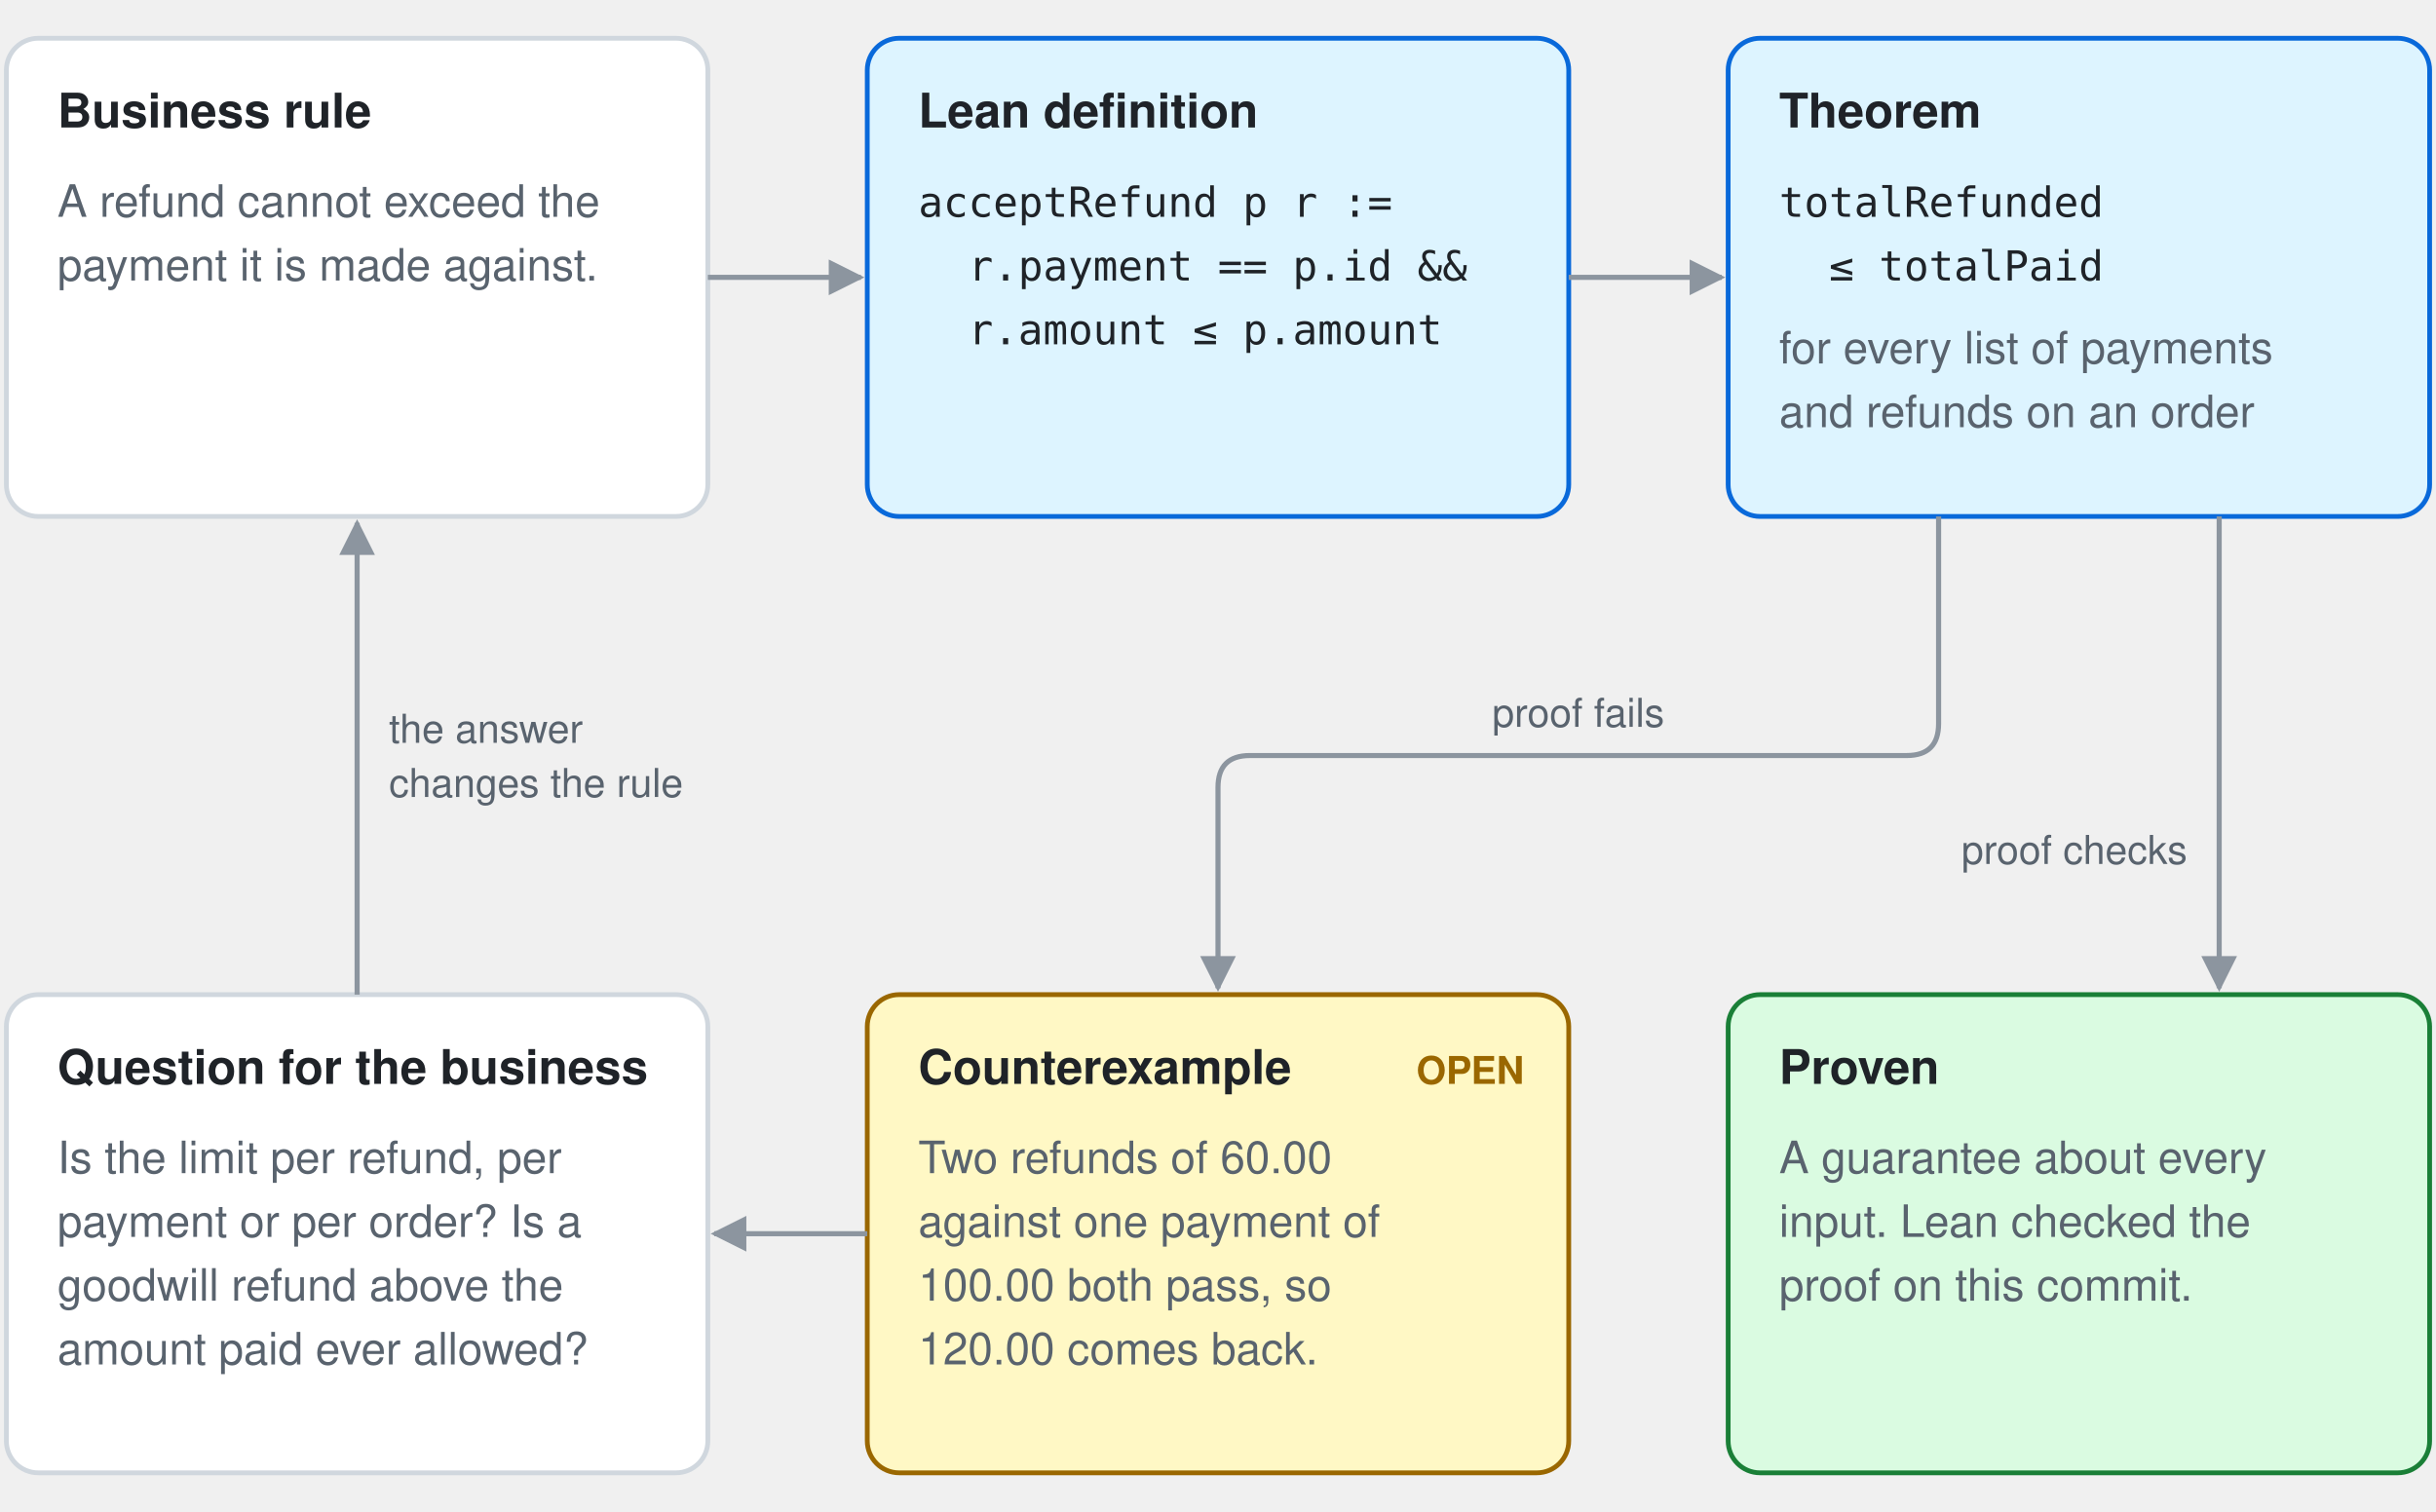
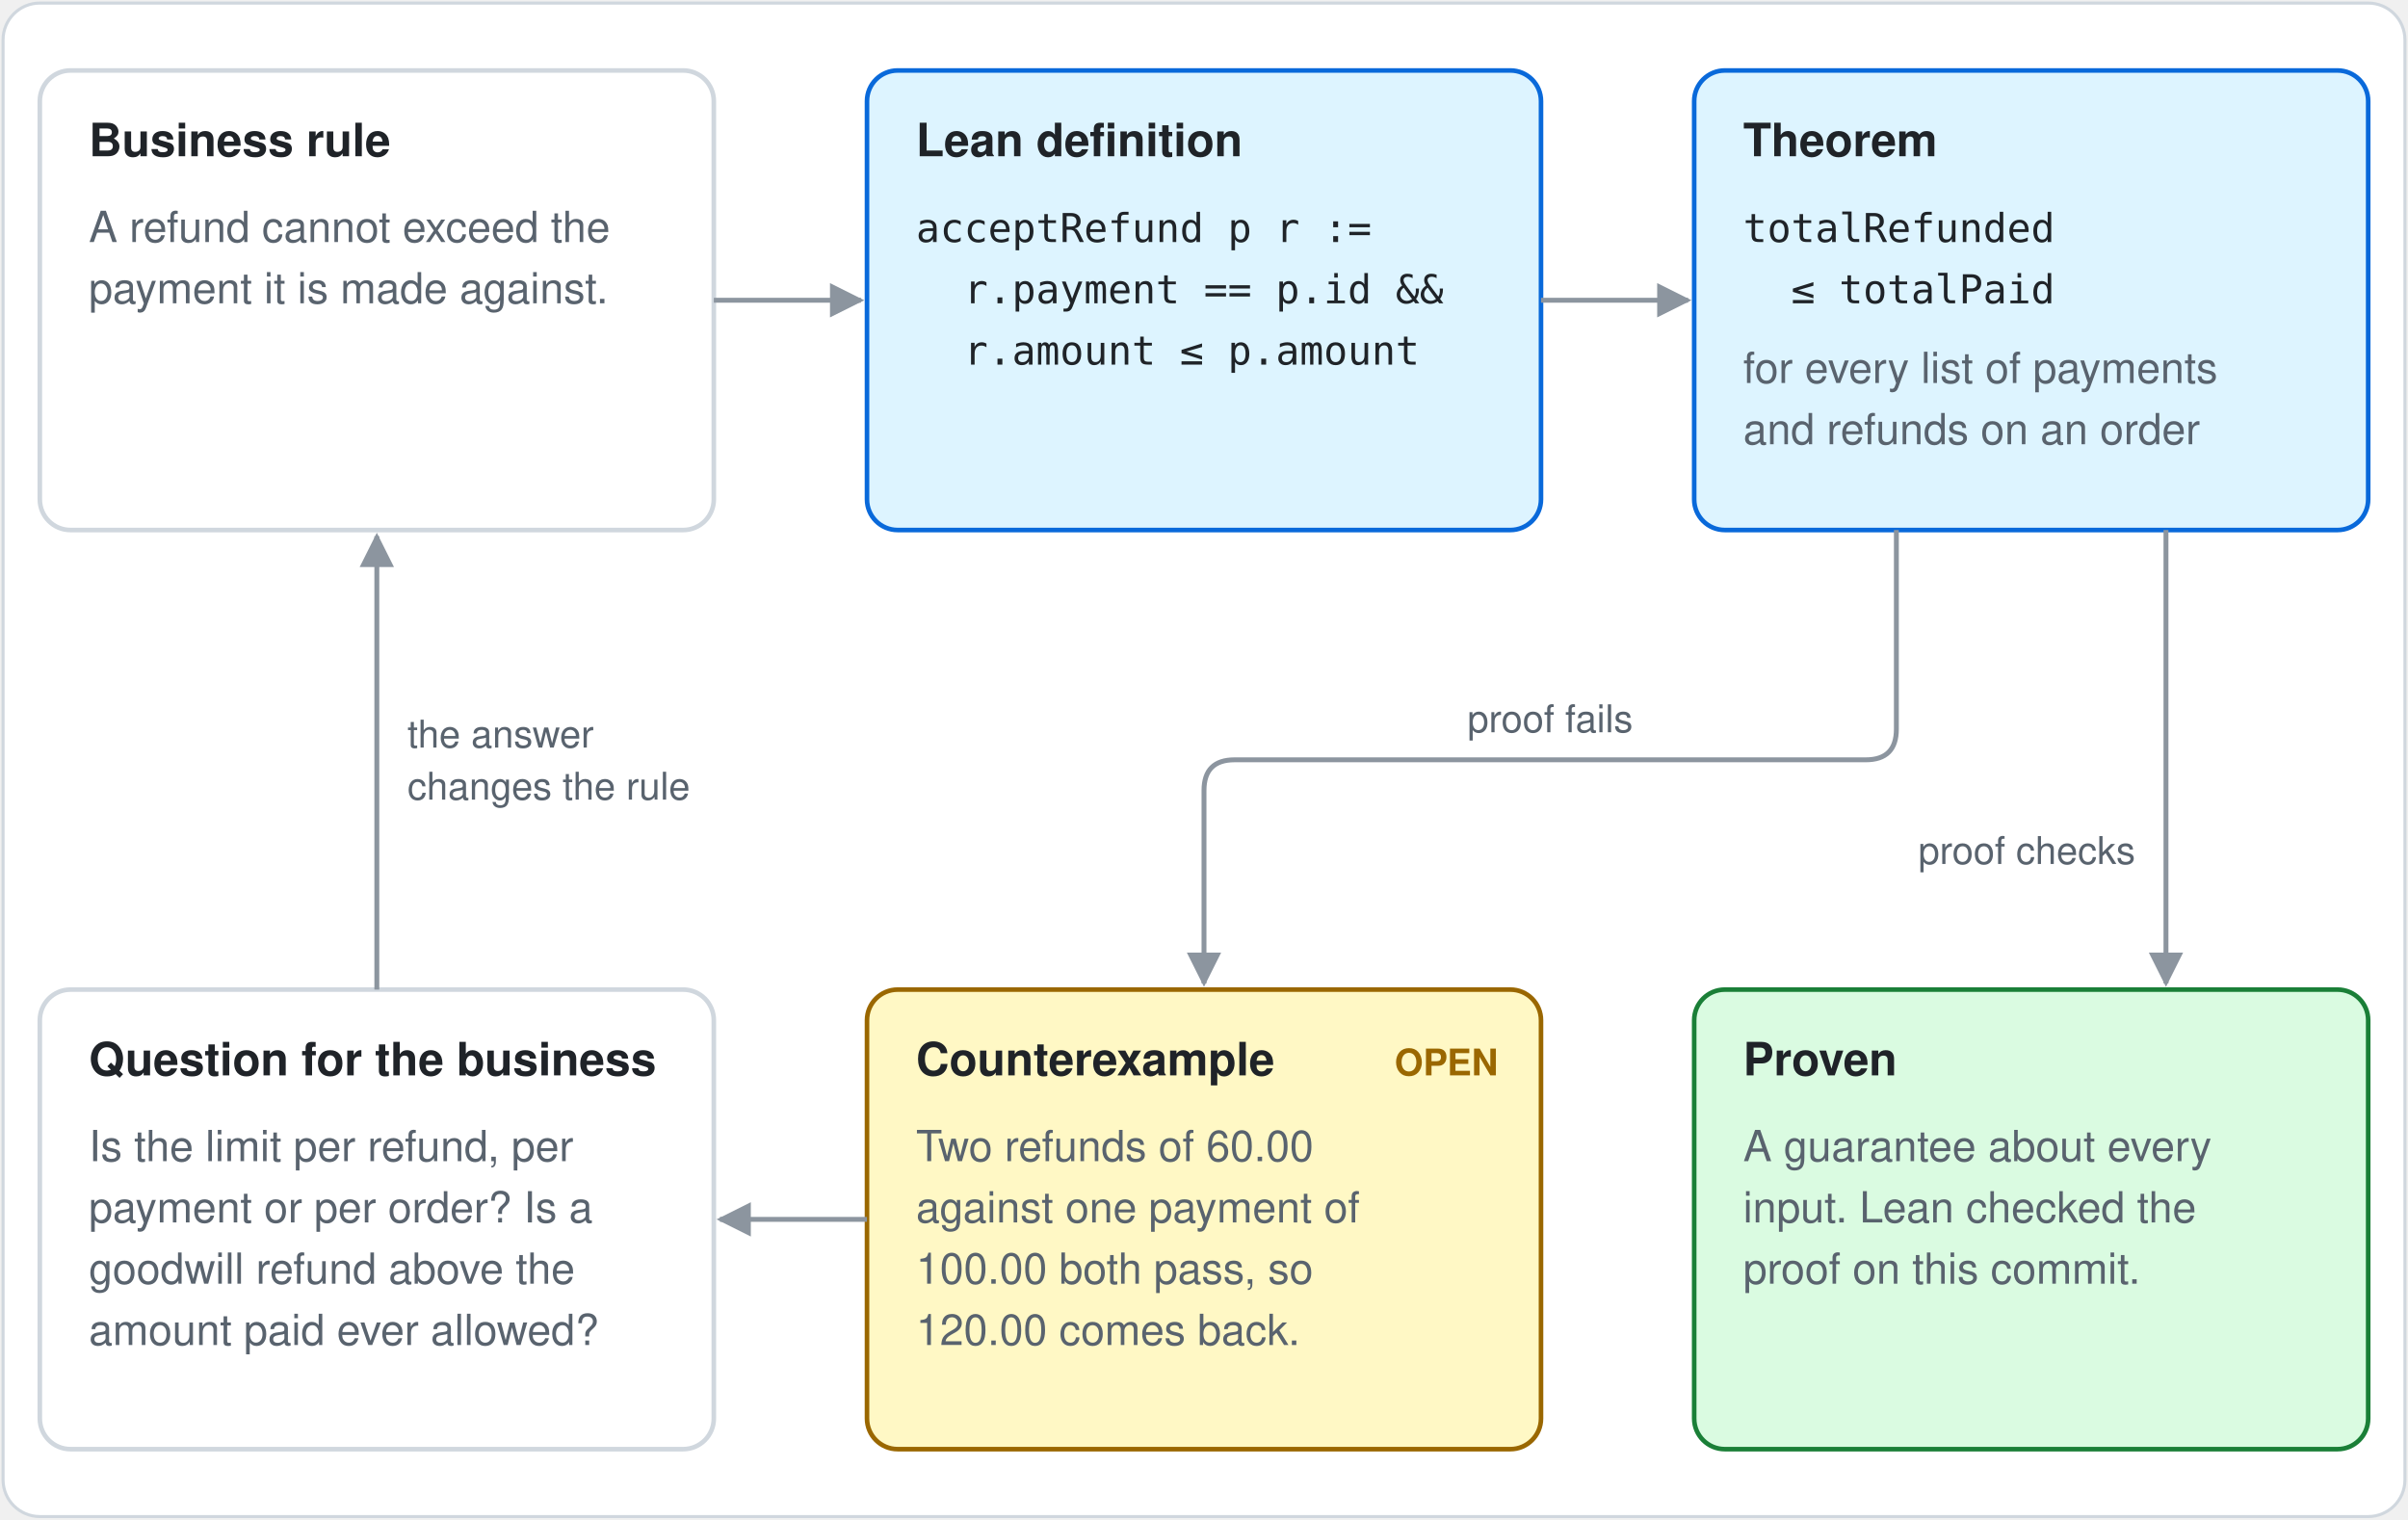
- <svg xmlns="http://www.w3.org/2000/svg" width="764" height="474" viewBox="-2 -2 764 474" role="img" aria-label="From a business rule to a guarantee or a question">
+ <svg xmlns="http://www.w3.org/2000/svg" width="786" height="496" viewBox="-13 -13 786 496" role="img" aria-label="From a business rule to a guarantee or a question">
  <defs>
    <marker id="head" viewBox="0 0 10 10" refX="9" refY="5" markerWidth="7" markerHeight="7" orient="auto-start-reverse">
      <path d="M0,0 L10,5 L0,10 z" fill="#8c959f" />
    </marker>
  </defs>
+   <rect x="-12" y="-12" width="784" height="494" rx="12" fill="#ffffff" stroke="#d0d7de" stroke-width="1" />
  <rect x="0" y="10" width="220" height="150" rx="10" fill="#ffffff" stroke="#d0d7de" stroke-width="1.5" />
  <text x="16" y="38" font-family="-apple-system, BlinkMacSystemFont, 'Segoe UI', 'Helvetica Neue', Helvetica, Arial, sans-serif" font-size="15" font-weight="600" fill="#1f2328" text-anchor="start" xml:space="preserve">Business rule</text>
  <text x="16" y="66" font-family="-apple-system, BlinkMacSystemFont, 'Segoe UI', 'Helvetica Neue', Helvetica, Arial, sans-serif" font-size="14" font-weight="400" fill="#59636e" text-anchor="start" xml:space="preserve">A refund cannot exceed the</text>
  <text x="16" y="86" font-family="-apple-system, BlinkMacSystemFont, 'Segoe UI', 'Helvetica Neue', Helvetica, Arial, sans-serif" font-size="14" font-weight="400" fill="#59636e" text-anchor="start" xml:space="preserve">payment it is made against.</text>
  <rect x="270" y="10" width="220" height="150" rx="10" fill="#ddf4ff" stroke="#0969da" stroke-width="1.5" />
  <text x="286" y="38" font-family="-apple-system, BlinkMacSystemFont, 'Segoe UI', 'Helvetica Neue', Helvetica, Arial, sans-serif" font-size="15" font-weight="600" fill="#1f2328" text-anchor="start" xml:space="preserve">Lean definition</text>
  <text x="286" y="66" font-family="ui-monospace, SFMono-Regular, 'SF Mono', Menlo, Consolas, monospace" font-size="13" font-weight="400" fill="#1f2328" text-anchor="start" xml:space="preserve">acceptRefund p r :=</text>
  <text x="286" y="86" font-family="ui-monospace, SFMono-Regular, 'SF Mono', Menlo, Consolas, monospace" font-size="13" font-weight="400" fill="#1f2328" text-anchor="start" xml:space="preserve">  r.payment == p.id &amp;&amp;</text>
  <text x="286" y="106" font-family="ui-monospace, SFMono-Regular, 'SF Mono', Menlo, Consolas, monospace" font-size="13" font-weight="400" fill="#1f2328" text-anchor="start" xml:space="preserve">  r.amount ≤ p.amount</text>
  <rect x="540" y="10" width="220" height="150" rx="10" fill="#ddf4ff" stroke="#0969da" stroke-width="1.5" />
  <text x="556" y="38" font-family="-apple-system, BlinkMacSystemFont, 'Segoe UI', 'Helvetica Neue', Helvetica, Arial, sans-serif" font-size="15" font-weight="600" fill="#1f2328" text-anchor="start" xml:space="preserve">Theorem</text>
  <text x="556" y="66" font-family="ui-monospace, SFMono-Regular, 'SF Mono', Menlo, Consolas, monospace" font-size="13" font-weight="400" fill="#1f2328" text-anchor="start" xml:space="preserve">totalRefunded</text>
  <text x="556" y="86" font-family="ui-monospace, SFMono-Regular, 'SF Mono', Menlo, Consolas, monospace" font-size="13" font-weight="400" fill="#1f2328" text-anchor="start" xml:space="preserve">  ≤ totalPaid</text>
  <text x="556" y="112" font-family="-apple-system, BlinkMacSystemFont, 'Segoe UI', 'Helvetica Neue', Helvetica, Arial, sans-serif" font-size="14" font-weight="400" fill="#59636e" text-anchor="start" xml:space="preserve">for every list of payments</text>
  <text x="556" y="132" font-family="-apple-system, BlinkMacSystemFont, 'Segoe UI', 'Helvetica Neue', Helvetica, Arial, sans-serif" font-size="14" font-weight="400" fill="#59636e" text-anchor="start" xml:space="preserve">and refunds on an order</text>
  <rect x="540" y="310" width="220" height="150" rx="10" fill="#dafbe1" stroke="#1a7f37" stroke-width="1.5" />
  <text x="556" y="338" font-family="-apple-system, BlinkMacSystemFont, 'Segoe UI', 'Helvetica Neue', Helvetica, Arial, sans-serif" font-size="15" font-weight="600" fill="#1f2328" text-anchor="start" xml:space="preserve">Proven</text>
  <text x="556" y="366" font-family="-apple-system, BlinkMacSystemFont, 'Segoe UI', 'Helvetica Neue', Helvetica, Arial, sans-serif" font-size="14" font-weight="400" fill="#59636e" text-anchor="start" xml:space="preserve">A guarantee about every</text>
  <text x="556" y="386" font-family="-apple-system, BlinkMacSystemFont, 'Segoe UI', 'Helvetica Neue', Helvetica, Arial, sans-serif" font-size="14" font-weight="400" fill="#59636e" text-anchor="start" xml:space="preserve">input. Lean checked the</text>
  <text x="556" y="406" font-family="-apple-system, BlinkMacSystemFont, 'Segoe UI', 'Helvetica Neue', Helvetica, Arial, sans-serif" font-size="14" font-weight="400" fill="#59636e" text-anchor="start" xml:space="preserve">proof on this commit.</text>
  <rect x="270" y="310" width="220" height="150" rx="10" fill="#fff8c5" stroke="#9a6700" stroke-width="1.5" />
  <text x="476" y="338" text-anchor="end" font-family="-apple-system, BlinkMacSystemFont, 'Segoe UI', 'Helvetica Neue', Helvetica, Arial, sans-serif" font-size="12" font-weight="600" fill="#9a6700">OPEN</text>
  <text x="286" y="338" font-family="-apple-system, BlinkMacSystemFont, 'Segoe UI', 'Helvetica Neue', Helvetica, Arial, sans-serif" font-size="15" font-weight="600" fill="#1f2328" text-anchor="start" xml:space="preserve">Counterexample</text>
  <text x="286" y="366" font-family="-apple-system, BlinkMacSystemFont, 'Segoe UI', 'Helvetica Neue', Helvetica, Arial, sans-serif" font-size="14" font-weight="400" fill="#59636e" text-anchor="start" xml:space="preserve">Two refunds of 60.00</text>
  <text x="286" y="386" font-family="-apple-system, BlinkMacSystemFont, 'Segoe UI', 'Helvetica Neue', Helvetica, Arial, sans-serif" font-size="14" font-weight="400" fill="#59636e" text-anchor="start" xml:space="preserve">against one payment of</text>
  <text x="286" y="406" font-family="-apple-system, BlinkMacSystemFont, 'Segoe UI', 'Helvetica Neue', Helvetica, Arial, sans-serif" font-size="14" font-weight="400" fill="#59636e" text-anchor="start" xml:space="preserve">100.00 both pass, so</text>
  <text x="286" y="426" font-family="-apple-system, BlinkMacSystemFont, 'Segoe UI', 'Helvetica Neue', Helvetica, Arial, sans-serif" font-size="14" font-weight="400" fill="#59636e" text-anchor="start" xml:space="preserve">120.00 comes back.</text>
  <rect x="0" y="310" width="220" height="150" rx="10" fill="#ffffff" stroke="#d0d7de" stroke-width="1.5" />
  <text x="16" y="338" font-family="-apple-system, BlinkMacSystemFont, 'Segoe UI', 'Helvetica Neue', Helvetica, Arial, sans-serif" font-size="15" font-weight="600" fill="#1f2328" text-anchor="start" xml:space="preserve">Question for the business</text>
  <text x="16" y="366" font-family="-apple-system, BlinkMacSystemFont, 'Segoe UI', 'Helvetica Neue', Helvetica, Arial, sans-serif" font-size="14" font-weight="400" fill="#59636e" text-anchor="start" xml:space="preserve">Is the limit per refund, per</text>
  <text x="16" y="386" font-family="-apple-system, BlinkMacSystemFont, 'Segoe UI', 'Helvetica Neue', Helvetica, Arial, sans-serif" font-size="14" font-weight="400" fill="#59636e" text-anchor="start" xml:space="preserve">payment or per order? Is a</text>
  <text x="16" y="406" font-family="-apple-system, BlinkMacSystemFont, 'Segoe UI', 'Helvetica Neue', Helvetica, Arial, sans-serif" font-size="14" font-weight="400" fill="#59636e" text-anchor="start" xml:space="preserve">goodwill refund above the</text>
  <text x="16" y="426" font-family="-apple-system, BlinkMacSystemFont, 'Segoe UI', 'Helvetica Neue', Helvetica, Arial, sans-serif" font-size="14" font-weight="400" fill="#59636e" text-anchor="start" xml:space="preserve">amount paid ever allowed?</text>
  <path d="M220,85.0 L268,85.0" fill="none" stroke="#8c959f" stroke-width="1.6" marker-end="url(#head)" />
  <path d="M490,85.0 L538,85.0" fill="none" stroke="#8c959f" stroke-width="1.6" marker-end="url(#head)" />
  <path d="M694.0,160 L694.0,308" fill="none" stroke="#8c959f" stroke-width="1.6" marker-end="url(#head)" />
  <text x="684.0" y="269.0" font-family="-apple-system, BlinkMacSystemFont, 'Segoe UI', 'Helvetica Neue', Helvetica, Arial, sans-serif" font-size="12.5" font-weight="500" fill="#59636e" text-anchor="end" xml:space="preserve">proof checks</text>
  <path d="M606.0,160 L606.0,225.0 Q606.0,235.0 596.0,235.0 L390.0,235.0 Q380.0,235.0 380.0,245.0 L380.0,308" fill="none" stroke="#8c959f" stroke-width="1.6" marker-end="url(#head)" />
  <text x="493.0" y="226.0" font-family="-apple-system, BlinkMacSystemFont, 'Segoe UI', 'Helvetica Neue', Helvetica, Arial, sans-serif" font-size="12.5" font-weight="500" fill="#59636e" text-anchor="middle" xml:space="preserve">proof fails</text>
  <path d="M270,385.0 L222,385.0" fill="none" stroke="#8c959f" stroke-width="1.6" marker-end="url(#head)" />
  <path d="M110.0,310 L110.0,162" fill="none" stroke="#8c959f" stroke-width="1.6" marker-end="url(#head)" />
  <text x="120.0" y="231.0" font-family="-apple-system, BlinkMacSystemFont, 'Segoe UI', 'Helvetica Neue', Helvetica, Arial, sans-serif" font-size="12.5" font-weight="500" fill="#59636e" text-anchor="start" xml:space="preserve">the answer</text>
  <text x="120.0" y="248.0" font-family="-apple-system, BlinkMacSystemFont, 'Segoe UI', 'Helvetica Neue', Helvetica, Arial, sans-serif" font-size="12.5" font-weight="500" fill="#59636e" text-anchor="start" xml:space="preserve">changes the rule</text>
</svg>
